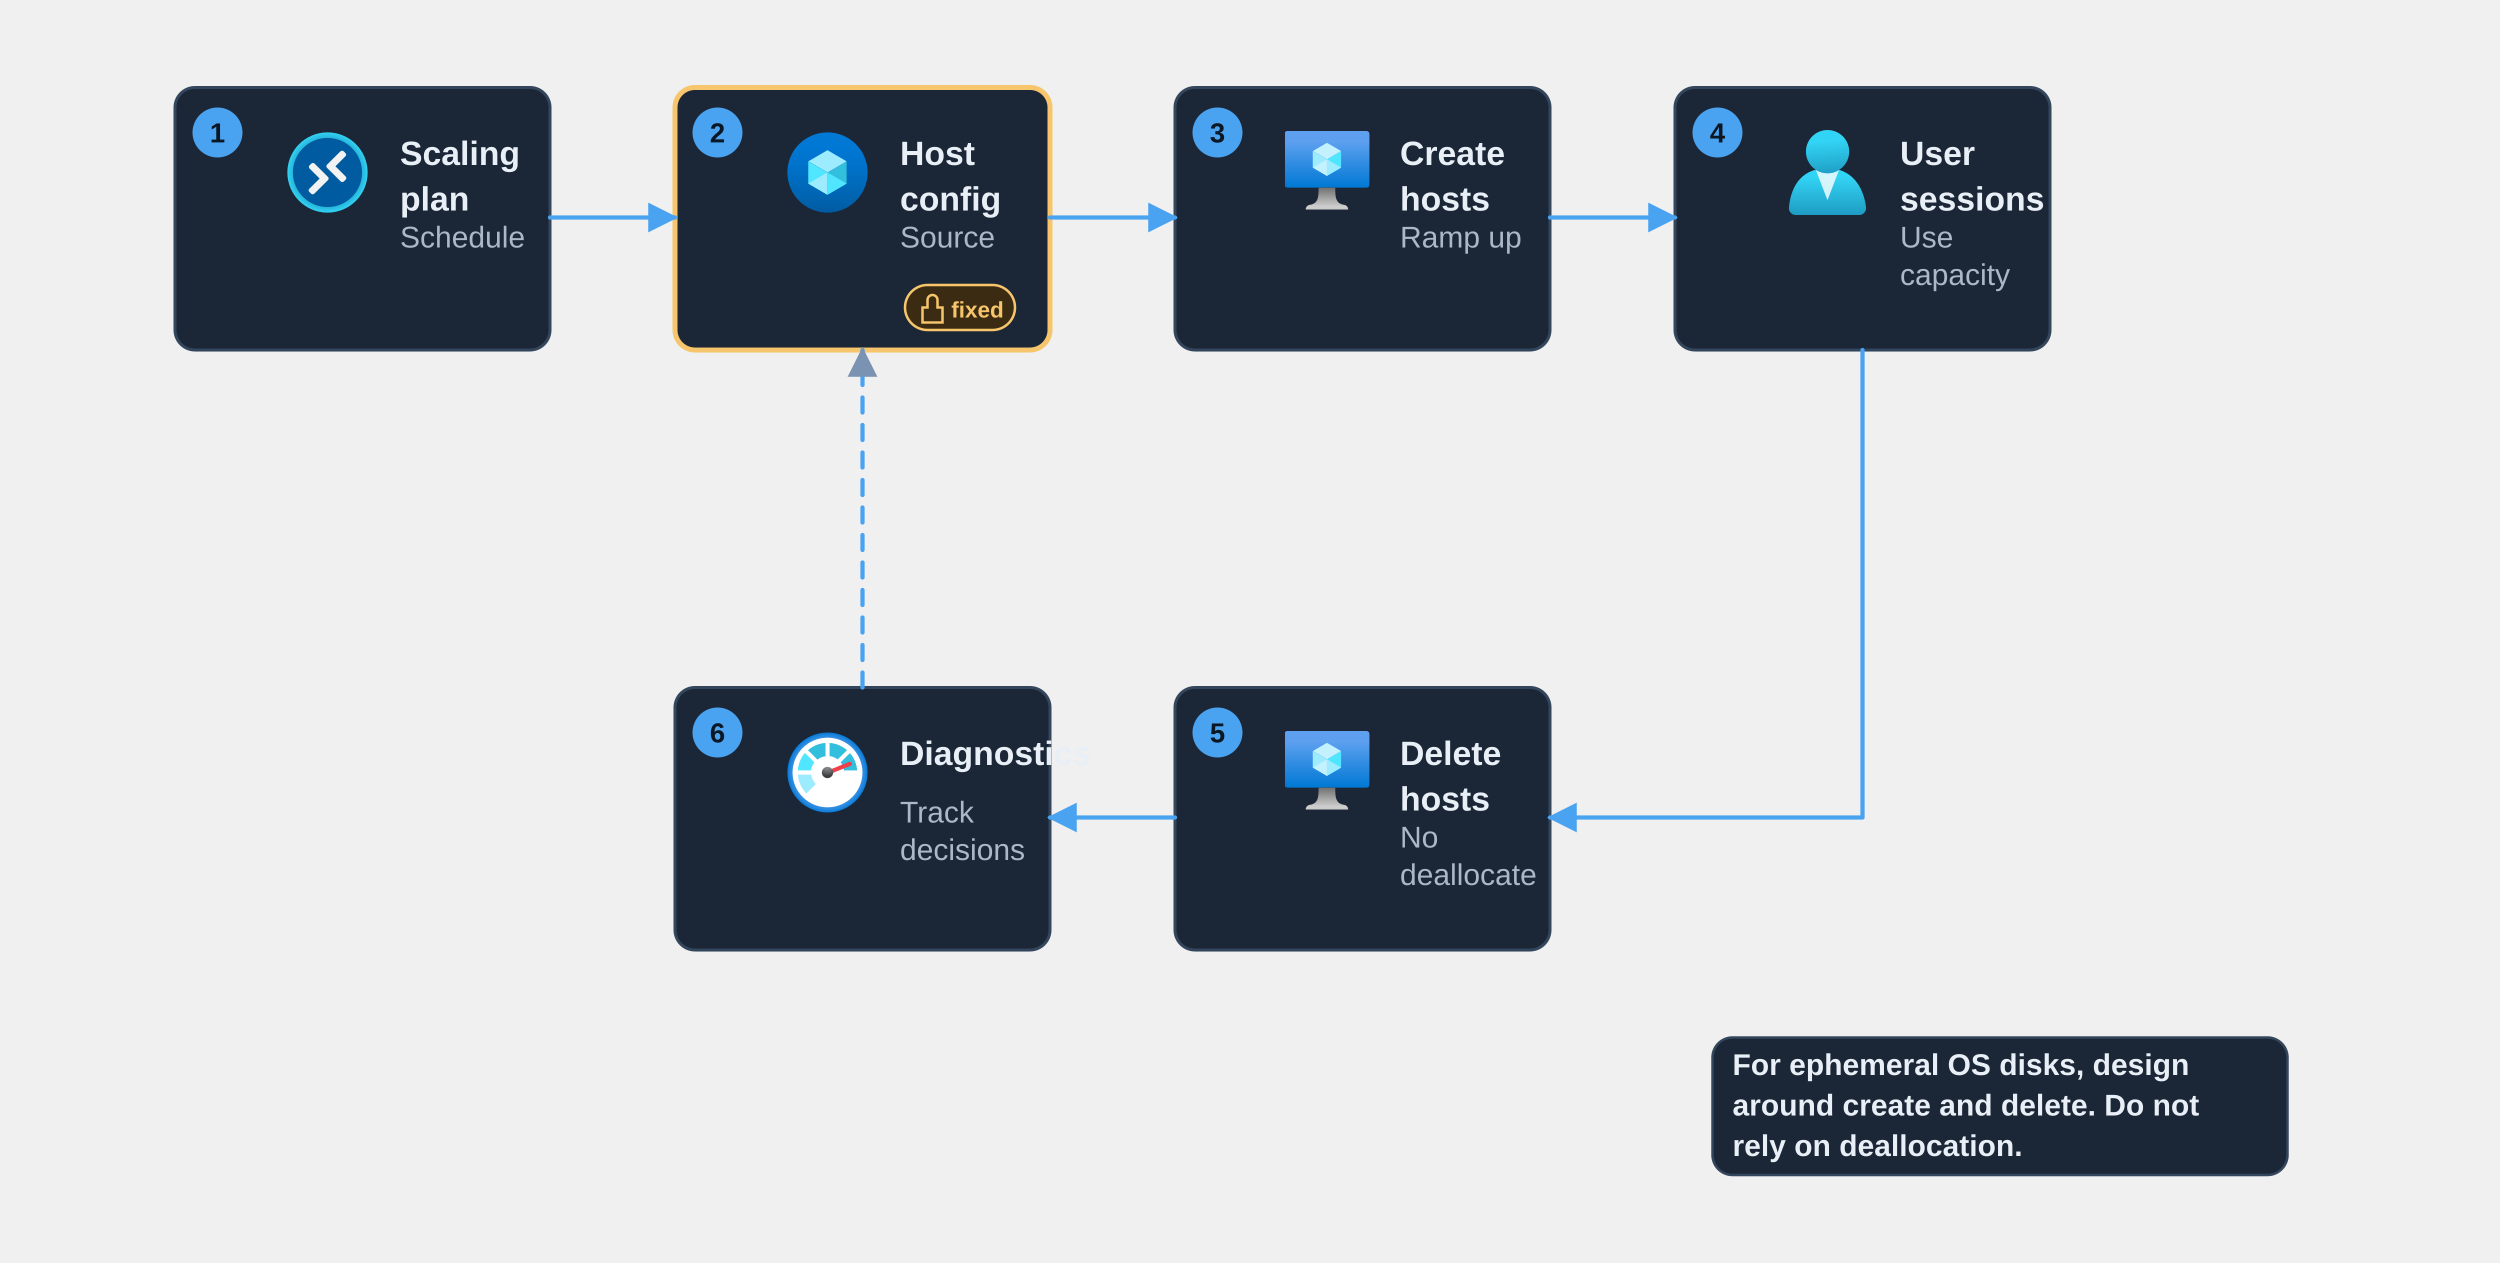
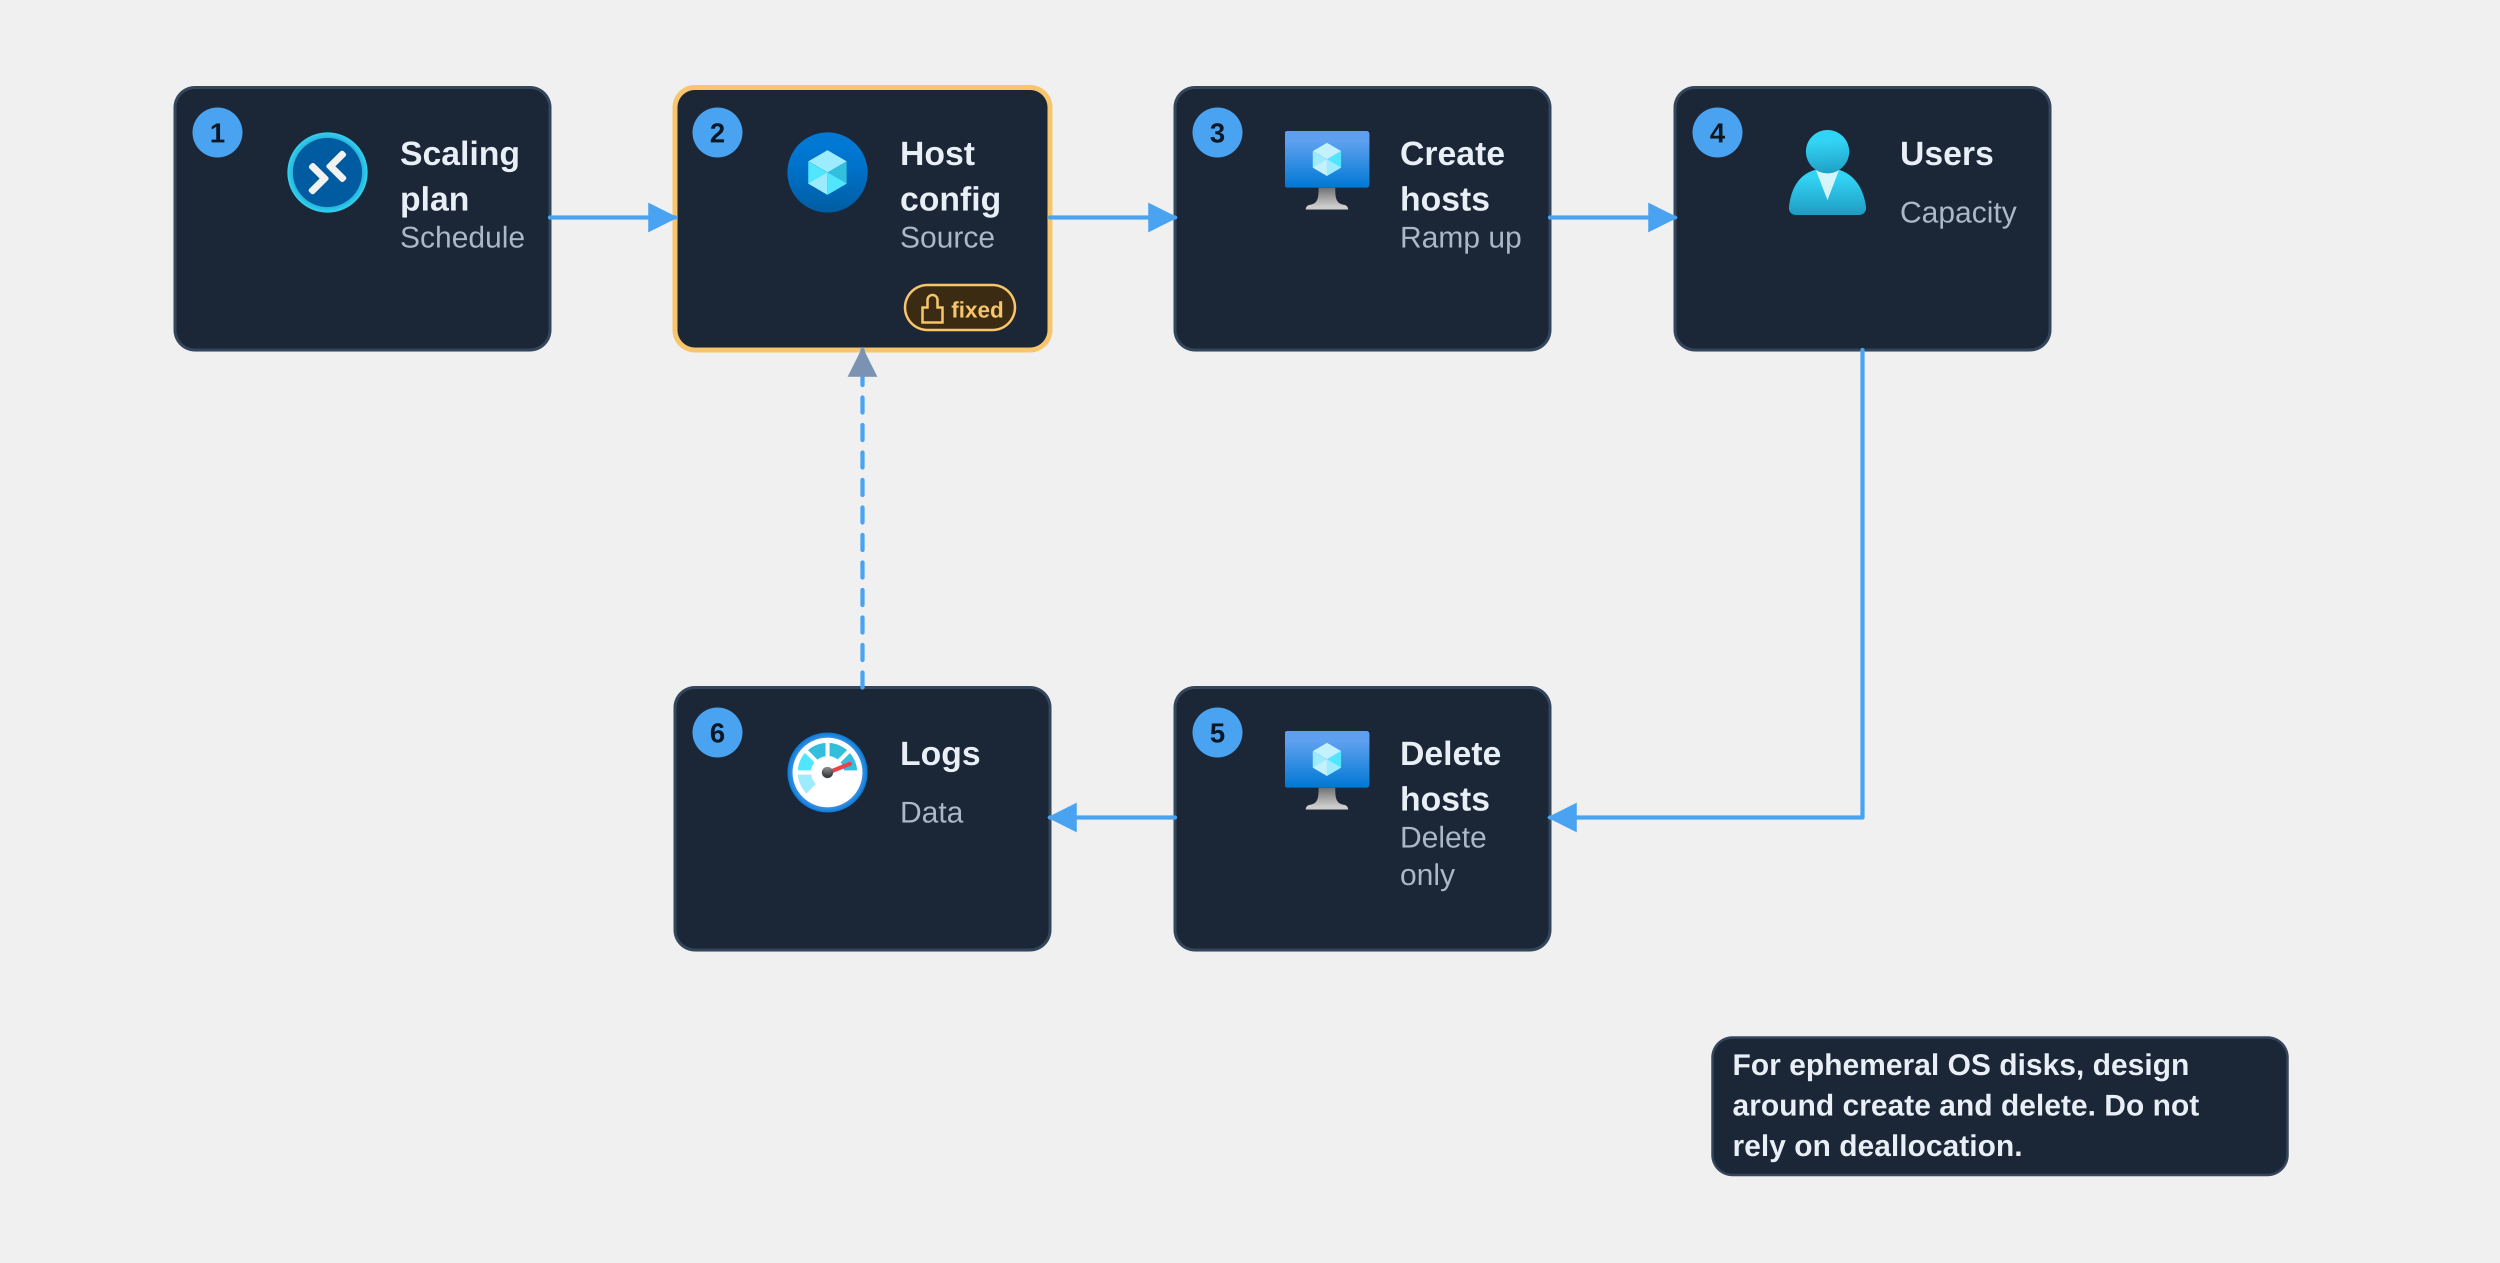
<svg xmlns="http://www.w3.org/2000/svg" viewBox="0 85 1000 505" width="1000" height="505" font-family="'Segoe UI', 'Segoe UI Variable', system-ui, -apple-system, 'Helvetica Neue', Arial, sans-serif" role="img" aria-labelledby="t d">
  <defs>
    <marker id="arrow" viewBox="0 0 10 10" refX="9" refY="5" markerWidth="7" markerHeight="7" orient="auto-start-reverse">
      <path d="M0,0 L10,5 L0,10 z" fill="#4aa3f0" />
    </marker>
    <marker id="arrow-dashed" viewBox="0 0 10 10" refX="9" refY="5" markerWidth="7" markerHeight="7" orient="auto-start-reverse">
      <path d="M0,0 L10,5 L0,10 z" fill="#7b93b2" />
    </marker>
  </defs>
  <rect x="70" y="120" width="150" height="105" rx="8" fill="#1b2636" stroke="#33465c" stroke-width="1.2" />
  <circle cx="87" cy="138" r="10" fill="#4aa3f0" />
  <text x="87" y="141.96" font-size="11" font-weight="700" fill="#0b1724" text-anchor="middle">1</text>
  <svg x="114" y="137" width="34" height="34" viewBox="0 0 18 18">
    <defs>
      <radialGradient id="i1-e9a2b8bf-efad-4e15-89f0-635373400131" cx="9" cy="9" r="8.5" gradientUnits="userSpaceOnUse">
        <stop offset="0" stop-color="#198ab3" />
        <stop offset="0.382" stop-color="#1a8cb5" />
        <stop offset="0.576" stop-color="#1c94bc" />
        <stop offset="0.727" stop-color="#21a1c8" />
        <stop offset="0.856" stop-color="#27b4d8" />
        <stop offset="0.97" stop-color="#2fccee" />
        <stop offset="1" stop-color="#32d4f5" />
      </radialGradient>
    </defs>
    <g id="i1-faeec9e4-44b9-413a-8332-867d334dcda2">
      <g>
        <circle cx="9" cy="9" r="8.5" fill="url(#i1-e9a2b8bf-efad-4e15-89f0-635373400131)" />
        <circle cx="9" cy="9" r="7.321" fill="#005ba1" />
      </g>
      <g>
        <path d="M9.1,9.937,6.266,7.125a.507.507,0,0,0-.709,0L5.2,7.48a.469.469,0,0,0-.143.337.476.476,0,0,0,.141.339l2.132,2.122L5.152,12.441a.473.473,0,0,0,0,.676l.361.355a.507.507,0,0,0,.709,0L9.1,10.612a.475.475,0,0,0,.141-.338A.468.468,0,0,0,9.1,9.937Z" fill="#f2f2f2" />
        <path d="M8.755,7.678a.475.475,0,0,0,.141.338l2.88,2.859a.507.507,0,0,0,.709,0l.361-.356a.469.469,0,0,0,.143-.337.475.475,0,0,0-.141-.338L10.674,7.682l2.132-2.123a.475.475,0,0,0,.141-.338.469.469,0,0,0-.143-.337l-.361-.356a.507.507,0,0,0-.709,0L8.9,7.34A.472.472,0,0,0,8.755,7.678Z" fill="#f2f2f2" />
      </g>
    </g>
  </svg>
  <text x="160" y="151.0" font-size="13.5" font-weight="700" fill="#e9eff6" text-anchor="start">Scaling</text>
  <text x="160" y="169.225" font-size="13.5" font-weight="700" fill="#e9eff6" text-anchor="start">plan</text>
  <text x="160" y="184.0" font-size="12" font-weight="400" fill="#aab8c7" text-anchor="start">Schedule</text>
  <rect x="270" y="120" width="150" height="105" rx="8" fill="#1b2636" stroke="#f7c56b" stroke-width="2" />
  <circle cx="287" cy="138" r="10" fill="#4aa3f0" />
  <text x="287" y="141.96" font-size="11" font-weight="700" fill="#0b1724" text-anchor="middle">2</text>
  <rect x="362" y="199" width="44" height="18" rx="9" fill="#3a2b12" stroke="#f7c56b" stroke-width="1" />
  <path d="M371,208 h-2 v6 h8 v-6 h-2 v-3 a2,2 0 0 0 -4,0 z" fill="none" stroke="#f7c56b" stroke-width="1" />
  <text x="391" y="212" font-size="9" font-weight="700" fill="#f7c56b" text-anchor="middle">fixed</text>
  <svg x="314" y="137" width="34" height="34" viewBox="0 0 18 18">
    <defs>
      <linearGradient id="i2-b7b52328-afea-4ae3-a11b-e21cf942d33d" x1="9" y1="17.5" x2="9" y2="0.5" gradientUnits="userSpaceOnUse">
        <stop offset="0" stop-color="#005ba1" />
        <stop offset="0.168" stop-color="#0063ae" />
        <stop offset="0.577" stop-color="#0072ca" />
        <stop offset="0.815" stop-color="#0078d4" />
      </linearGradient>
    </defs>
    <g id="i2-f296cd5a-787e-4f7b-ae7d-f8e4c512e403">
      <g>
        <circle cx="9" cy="9" r="8.5" fill="url(#i2-b7b52328-afea-4ae3-a11b-e21cf942d33d)" />
        <g id="i2-b26dad0a-3648-4f5e-b5e8-d86f08f4d08c">
          <g id="i2-bf235d1c-b690-40eb-8a79-cf880451778d">
            <g id="i2-bcd9163a-c4d8-4e54-8c97-4a109bf64f75">
              <path id="i2-e49dfb7e-134a-43bd-83fc-ab356cb14af0" d="M13.046,6.635v4.709L8.984,13.707V8.992Z" fill="#32bedd" />
            </g>
            <g id="i2-a5b973ff-f0b7-405d-8643-344e4c6197bf">
              <path id="i2-b4b89f14-a55a-428c-a4ac-415feb735142" d="M13.046,6.635,8.99,9,4.928,6.635,8.99,4.272Z" fill="#9cebff" />
            </g>
            <g id="i2-adac1240-6aa9-4f15-96e4-37e67d1c6c71">
              <path id="i2-f65d8fa4-1c52-4beb-89ef-75de96e9143e" d="M8.984,9v4.709L4.928,11.344V6.635Z" fill="#50e6ff" />
            </g>
            <path id="i2-b5d243da-3c58-4a56-96f0-5072c268eecc" d="M4.928,11.344,8.984,8.992v4.715Z" fill="#9cebff" />
            <path id="i2-f11f8f15-8a95-4259-8c1e-cffcafd2ea60" d="M13.046,11.344,8.984,8.992v4.715Z" fill="#50e6ff" />
          </g>
        </g>
      </g>
    </g>
  </svg>
  <text x="360" y="151.0" font-size="13.5" font-weight="700" fill="#e9eff6" text-anchor="start">Host</text>
  <text x="360" y="169.225" font-size="13.5" font-weight="700" fill="#e9eff6" text-anchor="start">config</text>
  <text x="360" y="184.0" font-size="12" font-weight="400" fill="#aab8c7" text-anchor="start">Source</text>
  <rect x="470" y="120" width="150" height="105" rx="8" fill="#1b2636" stroke="#33465c" stroke-width="1.2" />
  <circle cx="487" cy="138" r="10" fill="#4aa3f0" />
  <text x="487" y="141.96" font-size="11" font-weight="700" fill="#0b1724" text-anchor="middle">3</text>
  <svg x="514" y="137" width="34" height="34" viewBox="0 0 18 18">
    <defs>
      <linearGradient id="i3-f34d9569-2bd0-4002-8f16-3d01d8106cb5" x1="8.88" y1="12.21" x2="8.88" y2="0.21" gradientUnits="userSpaceOnUse">
        <stop offset="0" stop-color="#0078d4" />
        <stop offset="0.82" stop-color="#5ea0ef" />
      </linearGradient>
      <linearGradient id="i3-bdb45a0b-eb58-4970-a60a-fb2ce314f866" x1="8.88" y1="16.84" x2="8.88" y2="12.21" gradientUnits="userSpaceOnUse">
        <stop offset="0.15" stop-color="#ccc" />
        <stop offset="1" stop-color="#707070" />
      </linearGradient>
    </defs>
    <rect x="-0.12" y="0.21" width="18" height="12" rx="0.6" fill="url(#i3-f34d9569-2bd0-4002-8f16-3d01d8106cb5)" />
    <polygon points="11.88 4.46 11.88 7.95 8.88 9.71 8.88 6.21 11.88 4.46" fill="#50e6ff" />
    <polygon points="11.88 4.46 8.88 6.22 5.88 4.46 8.88 2.71 11.88 4.46" fill="#c3f1ff" />
    <polygon points="8.88 6.22 8.88 9.71 5.88 7.95 5.88 4.46 8.88 6.22" fill="#9cebff" />
    <polygon points="5.88 7.95 8.88 6.21 8.88 9.71 5.88 7.95" fill="#c3f1ff" />
    <polygon points="11.88 7.95 8.88 6.21 8.88 9.71 11.88 7.95" fill="#9cebff" />
    <path d="M12.49,15.84c-1.78-.28-1.85-1.56-1.85-3.63H7.11c0,2.07-.06,3.35-1.84,3.63a1,1,0,0,0-.89,1h9A1,1,0,0,0,12.49,15.84Z" fill="url(#i3-bdb45a0b-eb58-4970-a60a-fb2ce314f866)" />
  </svg>
  <text x="560" y="151.0" font-size="13.5" font-weight="700" fill="#e9eff6" text-anchor="start">Create</text>
  <text x="560" y="169.225" font-size="13.5" font-weight="700" fill="#e9eff6" text-anchor="start">hosts</text>
  <text x="560" y="184.0" font-size="12" font-weight="400" fill="#aab8c7" text-anchor="start">Ramp up</text>
  <rect x="670" y="120" width="150" height="105" rx="8" fill="#1b2636" stroke="#33465c" stroke-width="1.2" />
  <circle cx="687" cy="138" r="10" fill="#4aa3f0" />
  <text x="687" y="141.96" font-size="11" font-weight="700" fill="#0b1724" text-anchor="middle">4</text>
  <svg x="714" y="137" width="34" height="34" viewBox="0 0 18 18">
    <defs>
      <linearGradient id="i4-be92901b-ec33-4c65-adf1-9b0eed06d677" x1="9" y1="6.88" x2="9" y2="20.45" gradientUnits="userSpaceOnUse">
        <stop offset="0.22" stop-color="#32d4f5" />
        <stop offset="1" stop-color="#198ab3" />
      </linearGradient>
      <linearGradient id="i4-b46fc246-25d8-4398-8779-1042e8cacae7" x1="8.61" y1="-0.4" x2="9.6" y2="11.92" gradientUnits="userSpaceOnUse">
        <stop offset="0.22" stop-color="#32d4f5" />
        <stop offset="1" stop-color="#198ab3" />
      </linearGradient>
    </defs>
    <path d="M15.72,18a1.45,1.45,0,0,0,1.45-1.45.47.47,0,0,0,0-.17C16.59,11.81,14,8.09,9,8.09S1.34,11.24.83,16.39A1.46,1.46,0,0,0,2.14,18H15.72Z" fill="url(#i4-be92901b-ec33-4c65-adf1-9b0eed06d677)" />
    <path d="M9,9.17a4.59,4.59,0,0,1-2.48-.73L9,14.86l2.44-6.38A4.53,4.53,0,0,1,9,9.17Z" fill="#fff" opacity="0.8" />
    <circle cx="9.01" cy="4.58" r="4.58" fill="url(#i4-b46fc246-25d8-4398-8779-1042e8cacae7)" />
  </svg>
-   <text x="760" y="151.0" font-size="13.5" font-weight="700" fill="#e9eff6" text-anchor="start">User</text>
-   <text x="760" y="169.225" font-size="13.5" font-weight="700" fill="#e9eff6" text-anchor="start">sessions</text>
-   <text x="760" y="184.0" font-size="12" font-weight="400" fill="#aab8c7" text-anchor="start">Use</text>
-   <text x="760" y="199.0" font-size="12" font-weight="400" fill="#aab8c7" text-anchor="start">capacity</text>
+   <text x="760" y="151.0" font-size="13.5" font-weight="700" fill="#e9eff6" text-anchor="start">Users</text>
+   <text x="760" y="174.0" font-size="12" font-weight="400" fill="#aab8c7" text-anchor="start">Capacity</text>
  <rect x="470" y="360" width="150" height="105" rx="8" fill="#1b2636" stroke="#33465c" stroke-width="1.2" />
  <circle cx="487" cy="378" r="10" fill="#4aa3f0" />
  <text x="487" y="381.96" font-size="11" font-weight="700" fill="#0b1724" text-anchor="middle">5</text>
  <svg x="514" y="377" width="34" height="34" viewBox="0 0 18 18">
    <defs>
      <linearGradient id="i5-f34d9569-2bd0-4002-8f16-3d01d8106cb5" x1="8.88" y1="12.21" x2="8.88" y2="0.21" gradientUnits="userSpaceOnUse">
        <stop offset="0" stop-color="#0078d4" />
        <stop offset="0.82" stop-color="#5ea0ef" />
      </linearGradient>
      <linearGradient id="i5-bdb45a0b-eb58-4970-a60a-fb2ce314f866" x1="8.88" y1="16.84" x2="8.88" y2="12.21" gradientUnits="userSpaceOnUse">
        <stop offset="0.15" stop-color="#ccc" />
        <stop offset="1" stop-color="#707070" />
      </linearGradient>
    </defs>
    <rect x="-0.12" y="0.21" width="18" height="12" rx="0.6" fill="url(#i5-f34d9569-2bd0-4002-8f16-3d01d8106cb5)" />
    <polygon points="11.88 4.46 11.88 7.95 8.88 9.71 8.88 6.21 11.88 4.46" fill="#50e6ff" />
    <polygon points="11.88 4.46 8.88 6.22 5.88 4.46 8.88 2.71 11.88 4.46" fill="#c3f1ff" />
    <polygon points="8.88 6.22 8.88 9.71 5.88 7.95 5.88 4.46 8.88 6.22" fill="#9cebff" />
    <polygon points="5.88 7.95 8.88 6.21 8.88 9.71 5.88 7.95" fill="#c3f1ff" />
    <polygon points="11.88 7.95 8.88 6.21 8.88 9.71 11.88 7.95" fill="#9cebff" />
    <path d="M12.49,15.84c-1.78-.28-1.85-1.56-1.85-3.63H7.11c0,2.07-.06,3.35-1.84,3.63a1,1,0,0,0-.89,1h9A1,1,0,0,0,12.49,15.84Z" fill="url(#i5-bdb45a0b-eb58-4970-a60a-fb2ce314f866)" />
  </svg>
  <text x="560" y="391.0" font-size="13.5" font-weight="700" fill="#e9eff6" text-anchor="start">Delete</text>
  <text x="560" y="409.225" font-size="13.5" font-weight="700" fill="#e9eff6" text-anchor="start">hosts</text>
-   <text x="560" y="424.0" font-size="12" font-weight="400" fill="#aab8c7" text-anchor="start">No</text>
-   <text x="560" y="439.0" font-size="12" font-weight="400" fill="#aab8c7" text-anchor="start">deallocate</text>
+   <text x="560" y="424.0" font-size="12" font-weight="400" fill="#aab8c7" text-anchor="start">Delete</text>
+   <text x="560" y="439.0" font-size="12" font-weight="400" fill="#aab8c7" text-anchor="start">only</text>
  <rect x="270" y="360" width="150" height="105" rx="8" fill="#1b2636" stroke="#33465c" stroke-width="1.2" />
  <circle cx="287" cy="378" r="10" fill="#4aa3f0" />
  <text x="287" y="381.96" font-size="11" font-weight="700" fill="#0b1724" text-anchor="middle">6</text>
  <svg x="314" y="377" width="34" height="34" viewBox="0 0 18 18">
    <defs>
      <radialGradient id="i6-ac8b32da-30ca-4b92-8d0f-8d2d5ef278a0" cx="5.72" cy="7.45" r="8.42" gradientTransform="translate(3.23 1.51) scale(1.01 1.01)" gradientUnits="userSpaceOnUse">
        <stop offset="0.18" stop-color="#5ea0ef" />
        <stop offset="0.56" stop-color="#5c9fee" />
        <stop offset="0.69" stop-color="#559ced" />
        <stop offset="0.78" stop-color="#4a97e9" />
        <stop offset="0.86" stop-color="#3990e4" />
        <stop offset="0.93" stop-color="#2387de" />
        <stop offset="0.99" stop-color="#087bd6" />
        <stop offset="1" stop-color="#0078d4" />
      </radialGradient>
      <radialGradient id="i6-a9954820-cb38-4943-9842-f0a568d2b015" cx="28.18" cy="202.29" r="2.7" gradientTransform="translate(-17.77 -185.01) scale(0.95)" gradientUnits="userSpaceOnUse">
        <stop offset="0.19" stop-color="#8c8e90" />
        <stop offset="0.35" stop-color="#848688" />
        <stop offset="0.6" stop-color="#6e7071" />
        <stop offset="0.91" stop-color="#4a4b4c" />
        <stop offset="1" stop-color="#3e3f3f" />
      </radialGradient>
    </defs>
    <ellipse cx="9" cy="9" rx="8.5" ry="8.47" fill="url(#i6-ac8b32da-30ca-4b92-8d0f-8d2d5ef278a0)" />
    <ellipse cx="9" cy="9" rx="7.4" ry="7.37" fill="#fff" />
    <path d="M2.72,9.44a6.24,6.24,0,0,0,1.82,4l2-2a3.53,3.53,0,0,1-1-2Z" fill="#9cebff" />
    <path d="M13.13,4.27A6.25,6.25,0,0,0,9.44,2.74V5.53a3.41,3.41,0,0,1,1.71.7Z" fill="#32bedd" />
    <path d="M4.87,4.27l2,2a3.41,3.41,0,0,1,1.71-.7V2.74A6.25,6.25,0,0,0,4.87,4.27Z" fill="#32bedd" />
    <path d="M11.78,6.85a3.6,3.6,0,0,1,.71,1.71h2.79a6.16,6.16,0,0,0-1.53-3.67Z" fill="#32bedd" />
    <path d="M6.22,6.85l-2-2A6.16,6.16,0,0,0,2.72,8.56H5.51A3.6,3.6,0,0,1,6.22,6.85Z" fill="#50e6ff" />
    <path d="M14.14,7a.45.45,0,0,0-.57-.25L9.45,8.41l.32.81,4.12-1.63A.44.44,0,0,0,14.14,7Z" fill="#f04049" />
    <ellipse cx="9" cy="9" rx="1.2" ry="1.2" fill="url(#i6-a9954820-cb38-4943-9842-f0a568d2b015)" />
  </svg>
-   <text x="360" y="391.0" font-size="13.5" font-weight="700" fill="#e9eff6" text-anchor="start">Diagnostics</text>
-   <text x="360" y="414.0" font-size="12" font-weight="400" fill="#aab8c7" text-anchor="start">Track</text>
-   <text x="360" y="429.0" font-size="12" font-weight="400" fill="#aab8c7" text-anchor="start">decisions</text>
+   <text x="360" y="391.0" font-size="13.5" font-weight="700" fill="#e9eff6" text-anchor="start">Logs</text>
+   <text x="360" y="414.0" font-size="12" font-weight="400" fill="#aab8c7" text-anchor="start">Data</text>
  <path d="M220,172 L270,172" fill="none" stroke="#4aa3f0" stroke-width="1.7" stroke-linejoin="round" stroke-linecap="round" marker-end="url(#arrow)" />
  <path d="M420,172 L470,172" fill="none" stroke="#4aa3f0" stroke-width="1.7" stroke-linejoin="round" stroke-linecap="round" marker-end="url(#arrow)" />
  <path d="M620,172 L670,172" fill="none" stroke="#4aa3f0" stroke-width="1.7" stroke-linejoin="round" stroke-linecap="round" marker-end="url(#arrow)" />
  <path d="M745,225 L745,412 L620,412" fill="none" stroke="#4aa3f0" stroke-width="1.7" stroke-linejoin="round" stroke-linecap="round" marker-end="url(#arrow)" />
  <path d="M470,412 L420,412" fill="none" stroke="#4aa3f0" stroke-width="1.7" stroke-linejoin="round" stroke-linecap="round" marker-end="url(#arrow)" />
  <path d="M345,360 L345,225" fill="none" stroke="#4aa3f0" stroke-width="1.7" stroke-linejoin="round" stroke-linecap="round" stroke-dasharray="6 5" marker-end="url(#arrow-dashed)" />
  <rect x="685" y="500" width="230" height="55.0" rx="8" fill="#1b2636" stroke="#33465c" stroke-width="1" />
  <text x="693" y="515.0" font-size="12" font-weight="600" fill="#e9eff6" text-anchor="start">For ephemeral OS disks, design</text>
  <text x="693" y="531.2" font-size="12" font-weight="600" fill="#e9eff6" text-anchor="start">around create and delete. Do not</text>
  <text x="693" y="547.4" font-size="12" font-weight="600" fill="#e9eff6" text-anchor="start">rely on deallocation.</text>
</svg>
